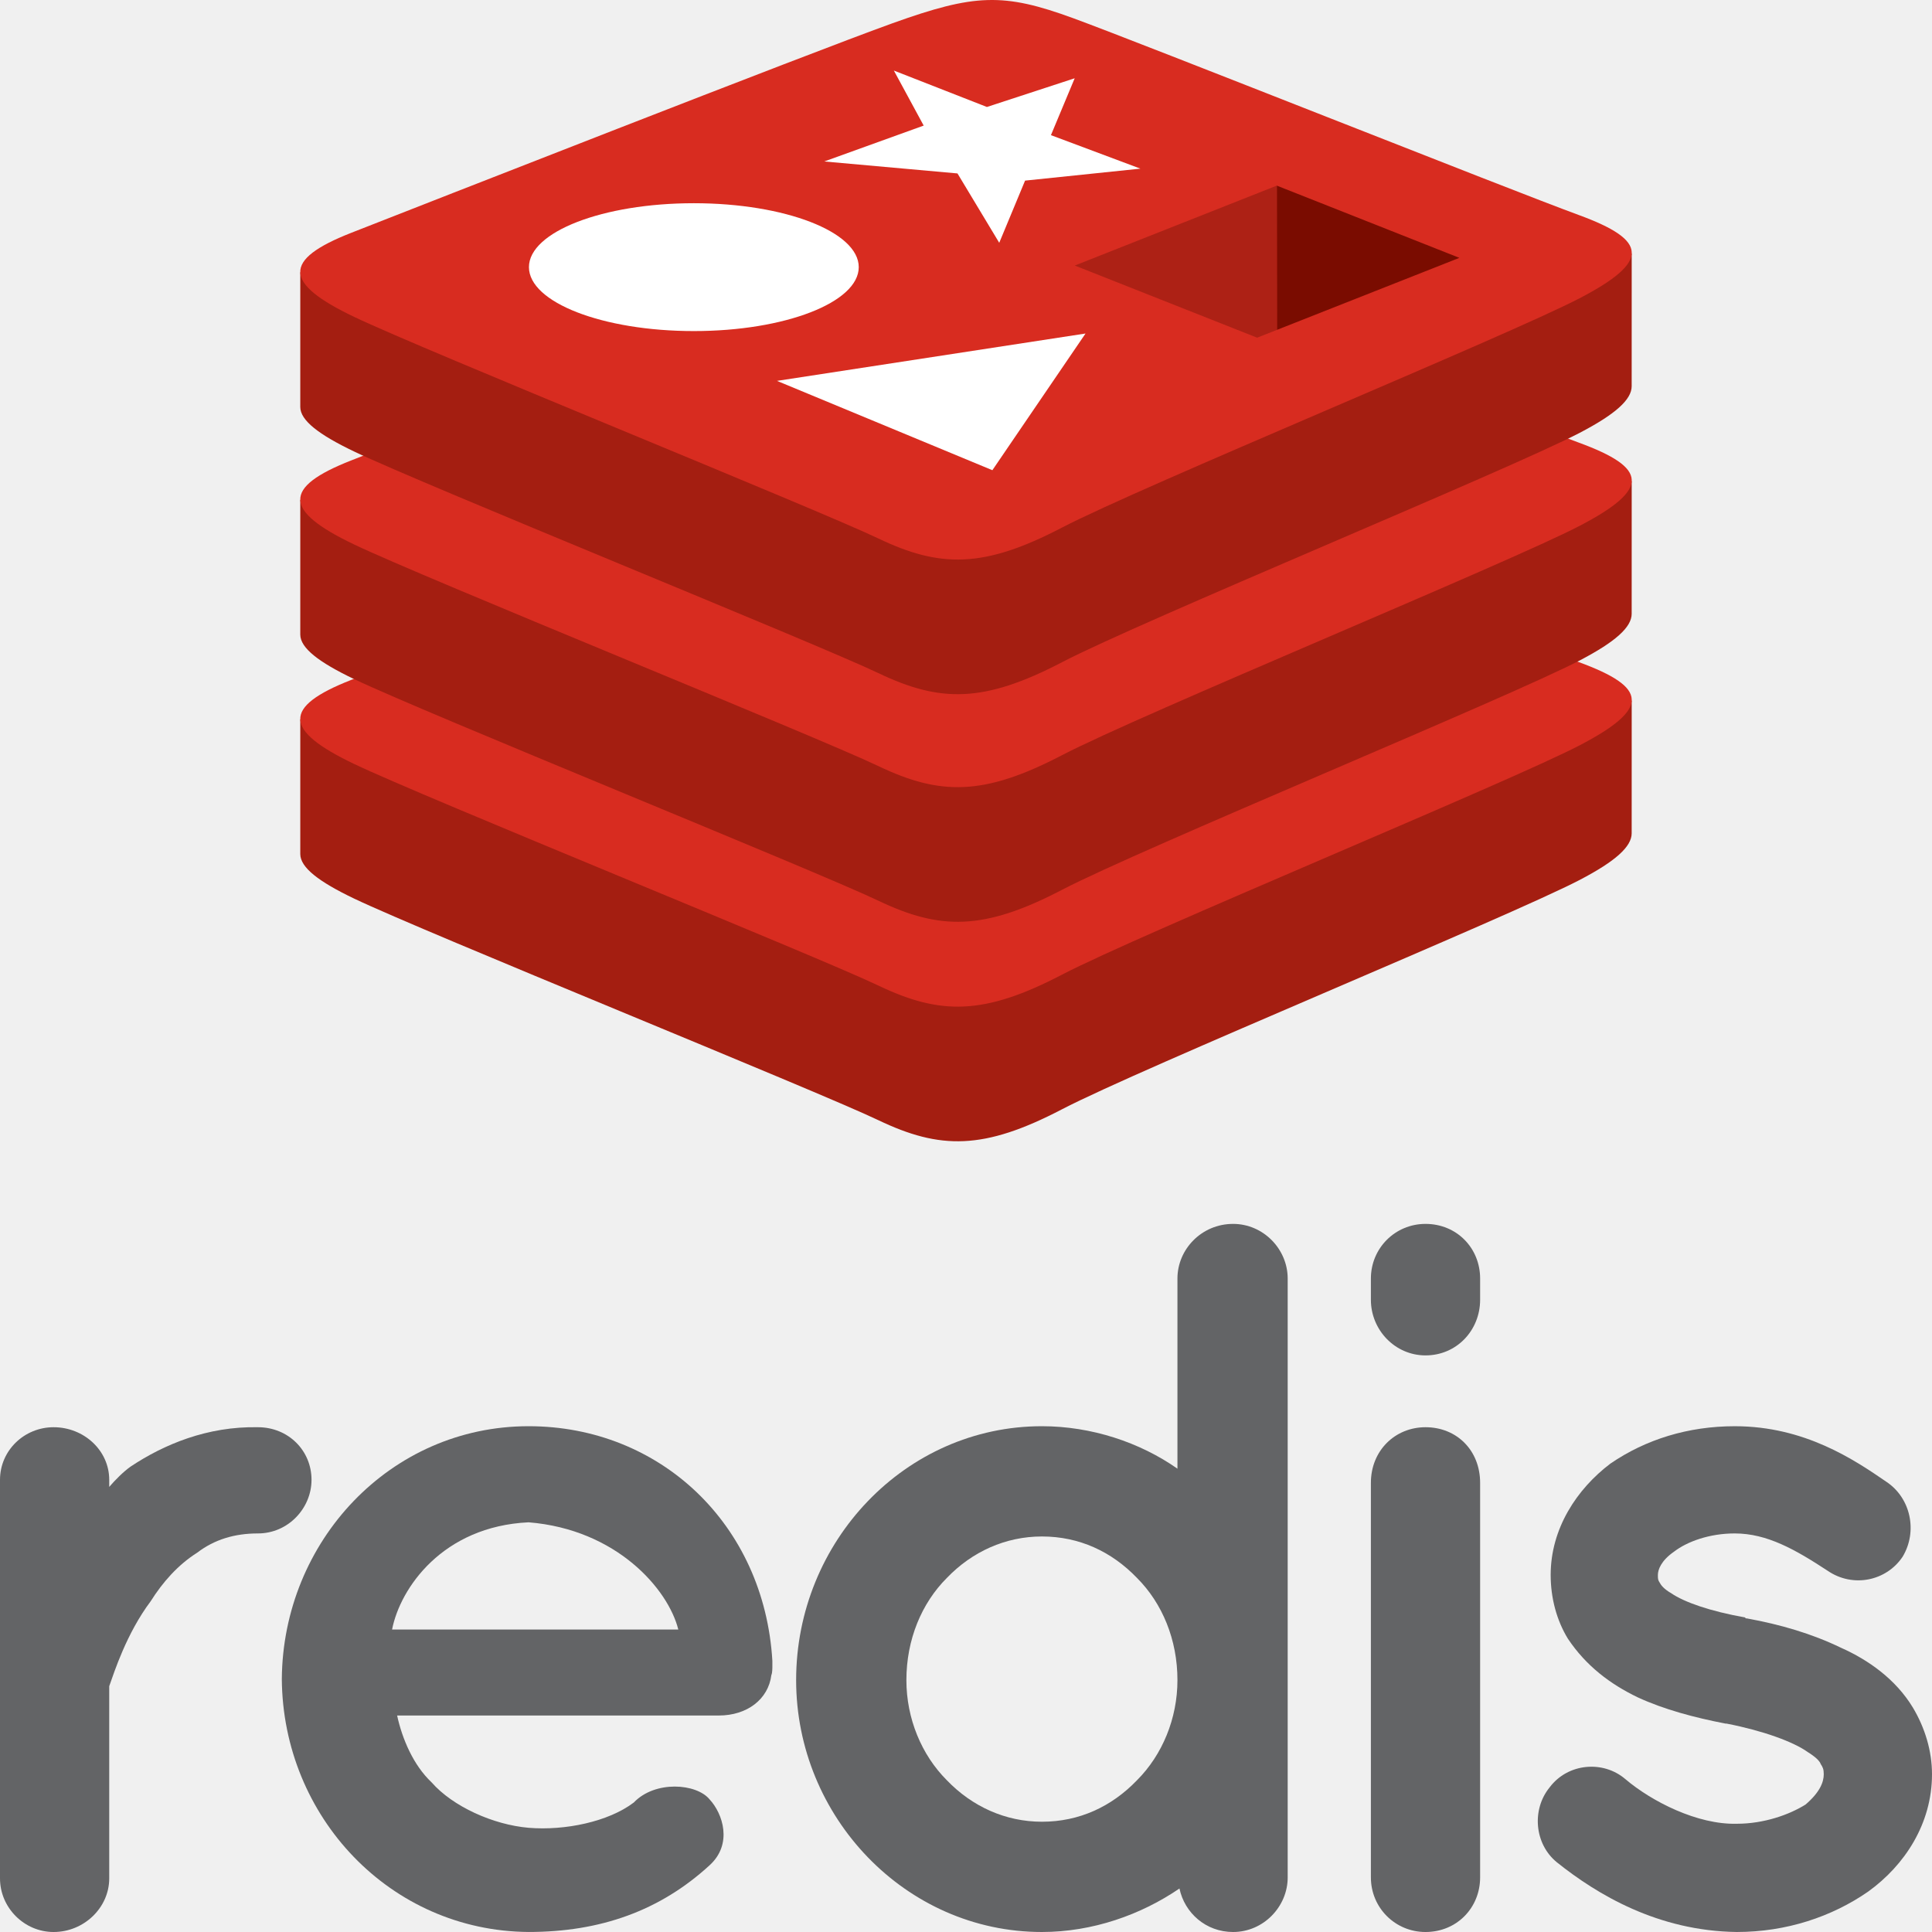
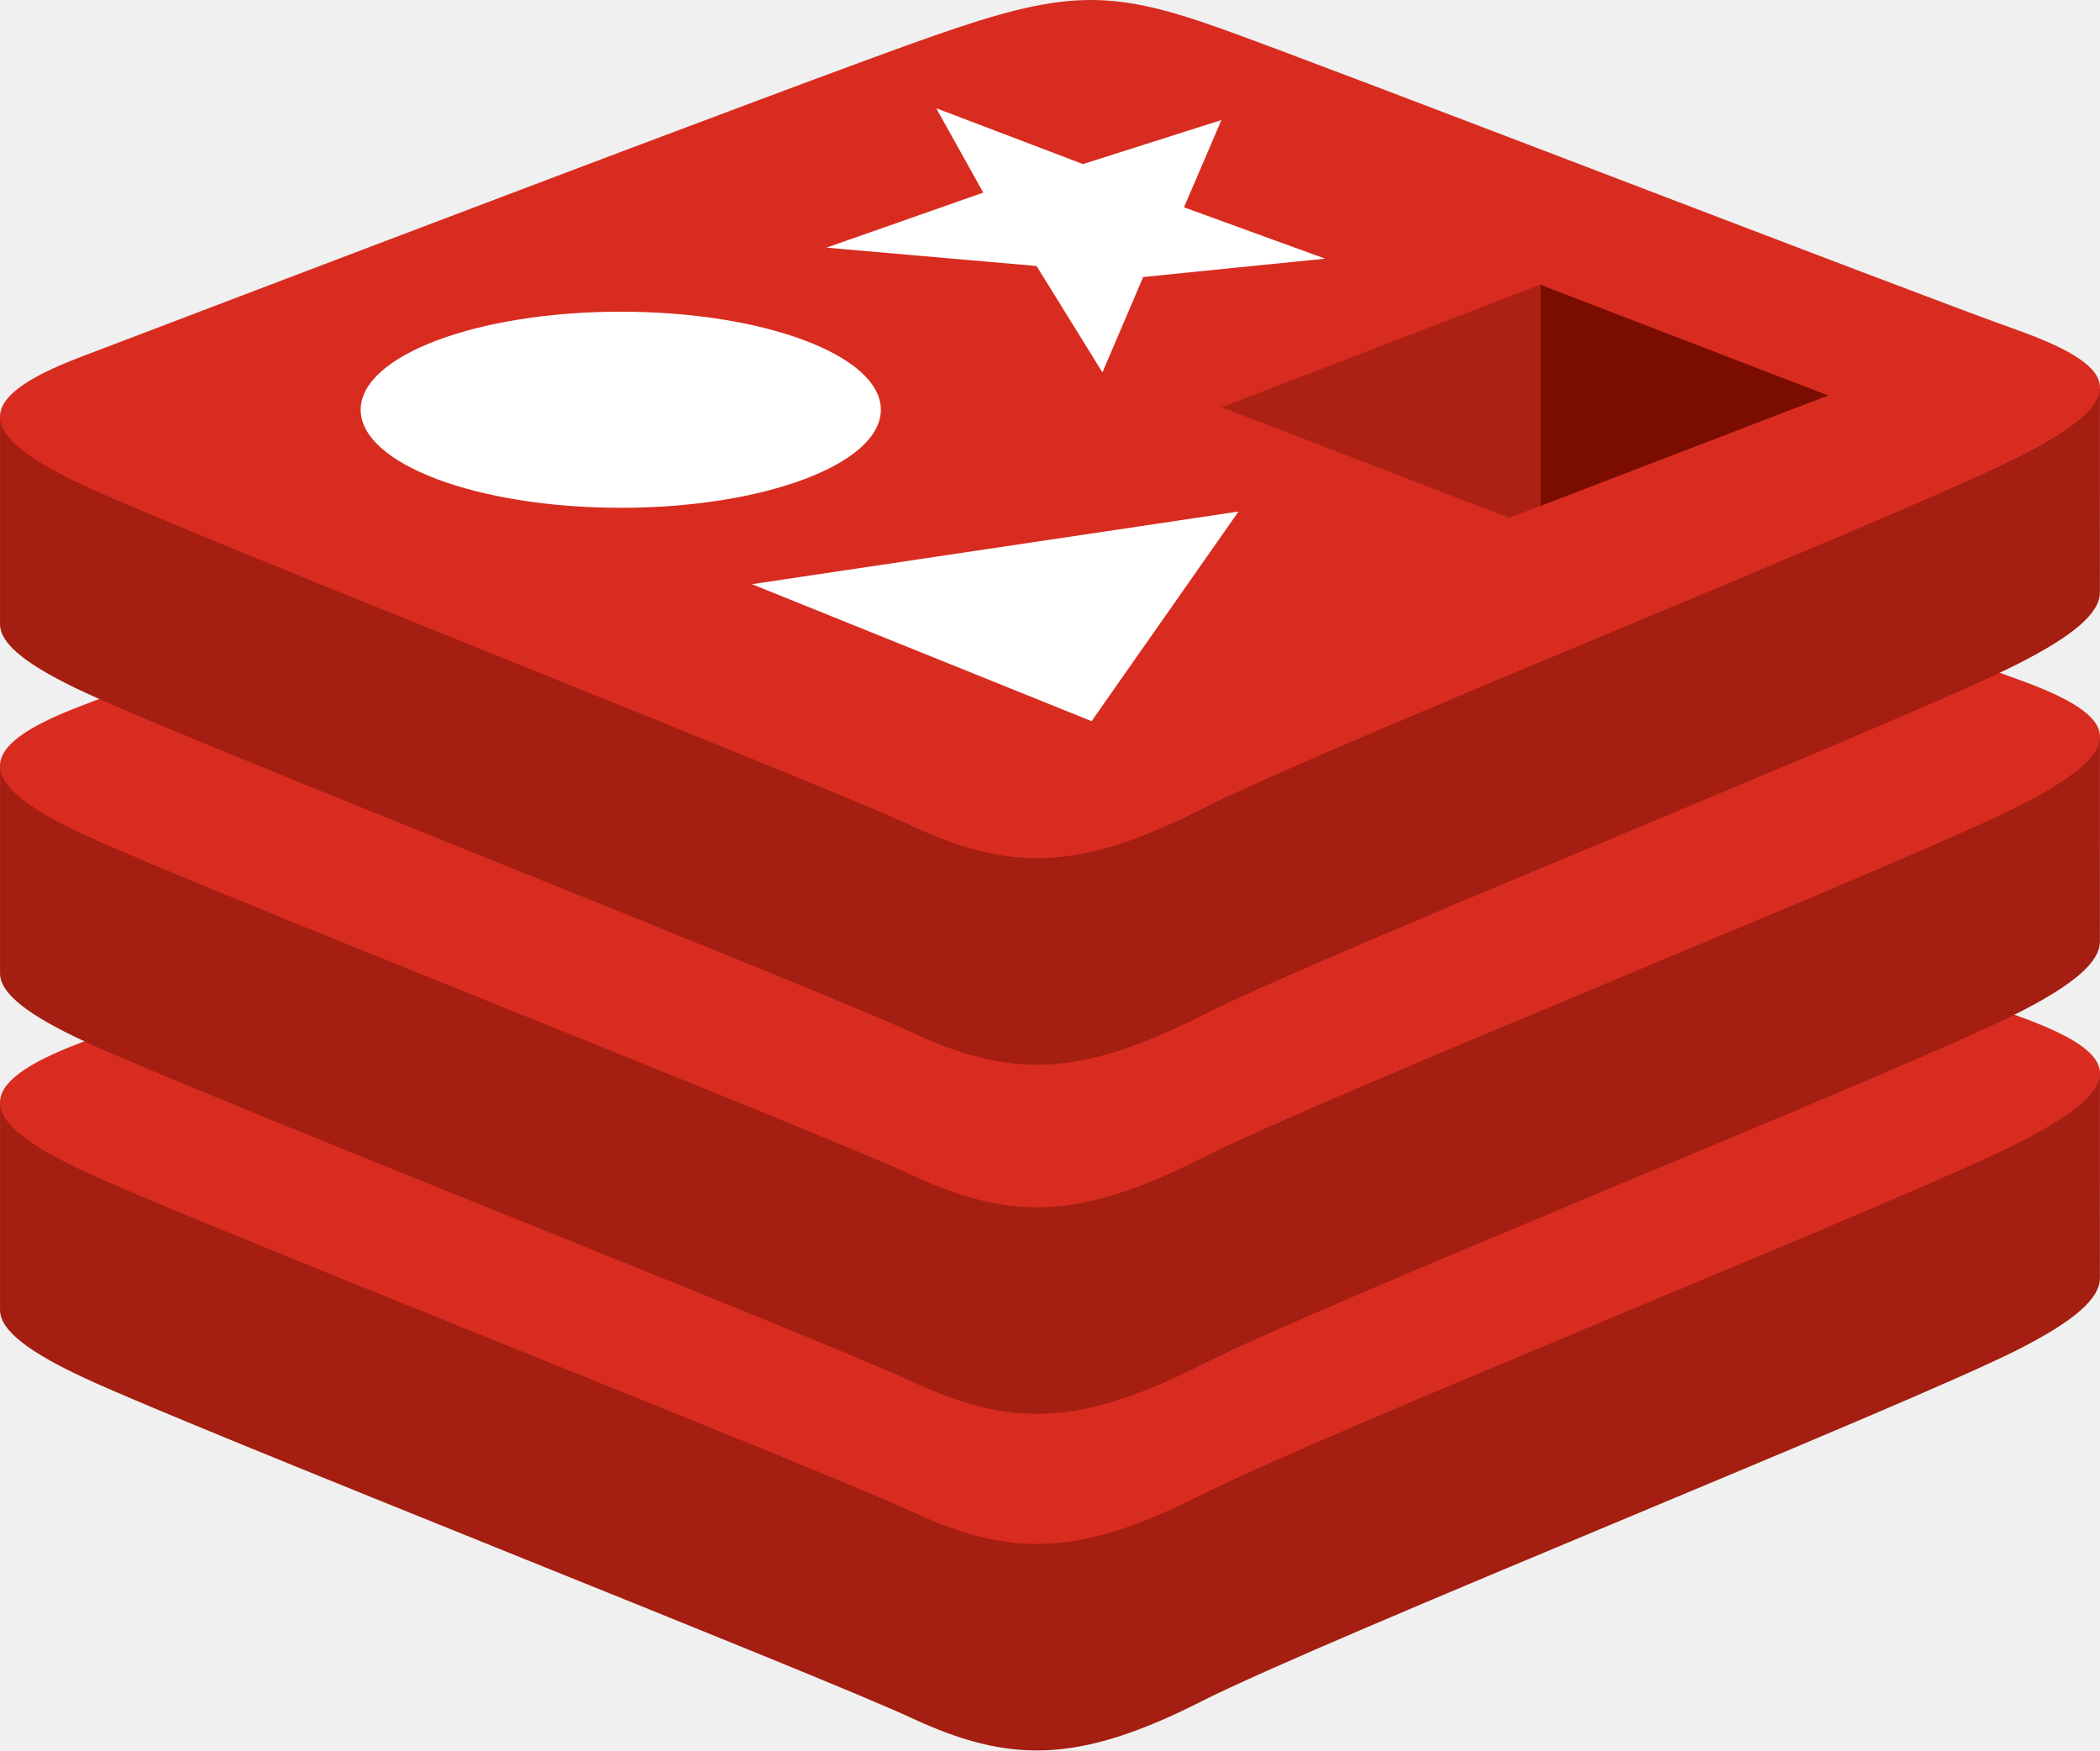
- <svg xmlns="http://www.w3.org/2000/svg" version="1.1" id="Layer_1" x="0px" y="0px" width="50" height="50" viewBox="0 0 50 50" enable-background="new 0 0 800 600" xml:space="preserve">
+ <svg xmlns="http://www.w3.org/2000/svg" version="1.1" id="Layer_1" x="0px" y="0px" width="60" height="50" viewBox="0 0 60 50" enable-background="new 0 0 800 600" xml:space="preserve">
  <defs id="defs45" />
-   <g id="g3056" transform="matrix(0.4632046,0,0,0.4632607,-21.32046,-27.43584)">
-     <g transform="matrix(0.437295,0,0,0.437295,-120.9481,22.83169)" id="g7">
-       <path d="m 421.641,272.268 c 0,3.619 -2.973,6.849 -6.85,6.849 -2.973,0 -5.557,0.776 -7.754,2.456 -2.455,1.552 -4.394,3.748 -5.944,6.203 -3.102,4.136 -4.651,9.046 -5.298,10.854 v 24.554 c 0,3.748 -3.23,6.85 -7.107,6.85 -3.748,0 -6.849,-3.102 -6.849,-6.85 v -50.916 c 0,-3.748 3.101,-6.72 6.849,-6.72 3.877,0 7.107,2.973 7.107,6.72 v 0.905 c 0.775,-0.905 1.809,-1.938 2.714,-2.585 4.265,-2.842 9.821,-5.169 16.282,-5.04 3.877,0 6.85,2.973 6.85,6.72 z" id="path9" style="fill:#636466" />
-       <path d="m 417.846,297.726 c 0.13,-17.575 13.828,-32.307 31.531,-32.307 16.8,0 30.11,12.535 31.145,29.98 0,0.13 0,0.389 0,0.646 0,0.259 0,0.904 -0.129,1.163 -0.389,3.102 -3.102,5.17 -6.721,5.17 h -41.094 c 0.646,2.973 2.067,6.332 4.394,8.529 2.714,3.102 7.883,5.426 12.405,5.814 4.652,0.387 10.209,-0.775 13.44,-3.23 2.713,-2.844 8.012,-2.455 9.692,-0.389 1.68,1.811 2.972,5.688 0,8.4 -6.333,5.814 -13.957,8.529 -23.133,8.529 -17.702,-0.127 -31.4,-14.73 -31.53,-32.305 z m 14.086,-6.332 h 36.571 c -1.292,-5.169 -7.883,-12.793 -19.126,-13.698 -10.983,0.516 -16.411,8.4 -17.445,13.698 z" id="path11" style="fill:#636466" />
-       <path d="m 546.363,323.055 c 0,3.748 -3.102,6.979 -6.979,6.979 -3.489,0 -6.202,-2.455 -6.849,-5.557 -4.91,3.359 -11.113,5.557 -17.575,5.557 -17.445,0 -31.402,-14.732 -31.402,-32.178 0,-17.705 13.957,-32.437 31.402,-32.437 6.333,0 12.535,2.067 17.316,5.427 v -24.294 c 0,-3.748 3.102,-6.979 7.107,-6.979 3.877,0 6.979,3.231 6.979,6.979 v 51.174 c 0,0 0,0 0,0.13 v 25.199 z m -31.402,-43.55 c -4.652,0 -8.917,1.938 -12.146,5.298 -3.231,3.231 -5.17,7.882 -5.17,13.052 0,4.91 1.938,9.562 5.17,12.793 3.229,3.361 7.494,5.299 12.146,5.299 4.781,0 8.917,-1.938 12.147,-5.299 3.23,-3.23 5.169,-7.883 5.169,-12.793 0,-5.17 -1.938,-9.821 -5.169,-13.052 -3.23,-3.36 -7.366,-5.298 -12.147,-5.298 z" id="path13" style="fill:#636466" />
-       <path d="m 570.949,249.266 c 0,3.877 -2.972,7.107 -6.979,7.107 -3.877,0 -6.978,-3.23 -6.978,-7.107 v -2.714 c 0,-3.877 3.101,-6.979 6.978,-6.979 4.007,0 6.979,3.102 6.979,6.979 v 2.714 z m 0,23.39 v 50.399 c 0,3.877 -2.972,6.979 -6.979,6.979 -3.877,0 -6.978,-3.102 -6.978,-6.979 v -50.399 c 0,-4.135 3.101,-7.108 6.978,-7.108 4.008,0 6.979,2.973 6.979,7.108 z" id="path15" style="fill:#636466" />
-       <path d="m 579.833,311.553 c 2.326,-3.1 6.85,-3.488 9.692,-1.033 3.36,2.844 9.176,5.814 14.215,5.686 3.489,0 6.72,-1.162 8.788,-2.455 1.809,-1.551 2.325,-2.842 2.325,-3.877 0,-0.646 -0.129,-0.904 -0.387,-1.293 -0.13,-0.387 -0.646,-0.904 -1.681,-1.549 -1.809,-1.293 -5.686,-2.715 -10.338,-3.619 h -0.129 c -4.007,-0.775 -7.884,-1.809 -11.243,-3.361 -3.489,-1.679 -6.591,-4.005 -8.917,-7.494 -1.421,-2.326 -2.196,-5.169 -2.196,-8.141 0,-5.945 3.36,-10.985 7.624,-14.216 4.523,-3.101 9.951,-4.781 15.896,-4.781 8.916,0 15.248,4.265 19.384,7.107 3.102,2.068 4.006,6.333 2.067,9.562 -2.067,3.102 -6.332,4.007 -9.562,1.81 -4.135,-2.713 -7.754,-4.782 -11.889,-4.782 -3.231,0 -6.074,1.034 -7.754,2.326 -1.68,1.164 -2.067,2.327 -2.067,2.973 0,0.516 0,0.646 0.258,1.033 0.13,0.258 0.517,0.775 1.422,1.292 1.681,1.163 5.04,2.326 9.434,3.102 l 0.129,0.13 h 0.13 c 4.265,0.774 8.271,1.938 12.018,3.747 3.489,1.551 6.979,4.006 9.176,7.624 1.551,2.584 2.455,5.557 2.455,8.529 0,6.332 -3.489,11.631 -8.142,14.99 -4.652,3.23 -10.468,5.17 -16.8,5.17 -10.079,-0.129 -17.833,-4.781 -23.002,-8.916 -2.844,-2.326 -3.231,-6.721 -0.906,-9.564 z" id="path17" style="fill:#636466" />
+   <g id="g3042" transform="matrix(0.8065484,0,0,0.7842307,-4.0670955e-7,-53.42307)">
+     <g transform="matrix(0.437295,0,0,0.437295,-74.91995,-31.19374)" id="g19">
+       <path d="m 334.774,339.535 c -9.078,4.732 -56.106,24.068 -66.118,29.287 -10.012,5.221 -15.574,5.17 -23.483,1.389 -7.909,-3.781 -57.955,-23.996 -66.97,-28.305 -4.506,-2.154 -6.875,-3.971 -6.875,-5.688 0,-1.713 0,-17.195 0,-17.195 0,0 65.153,-14.184 75.672,-17.957 10.518,-3.774 14.167,-3.91 23.118,-0.631 8.952,3.279 62.474,12.936 71.321,16.176 0,0 -0.004,15.357 -0.004,16.951 10e-4,1.7 -2.04,3.565 -6.661,5.973 z" id="path21" style="fill:#a41e11" />
+       <path d="m 334.774,322.336 c -9.078,4.73 -56.106,24.068 -66.118,29.287 -10.012,5.221 -15.574,5.17 -23.483,1.389 -7.91,-3.779 -57.955,-23.998 -66.97,-28.305 -9.015,-4.309 -9.204,-7.275 -0.348,-10.742 8.855,-3.469 58.626,-22.996 69.146,-26.77 10.518,-3.772 14.167,-3.91 23.118,-0.63 8.952,3.279 55.699,21.886 64.545,25.126 8.848,3.243 9.188,5.913 0.11,10.645 z" id="path23" style="fill:#d82c20" />
+       <path d="m 334.774,311.496 c -9.078,4.732 -56.106,24.068 -66.118,29.289 -10.012,5.219 -15.574,5.168 -23.483,1.387 -7.91,-3.779 -57.955,-23.996 -66.97,-28.305 -4.506,-2.154 -6.875,-3.969 -6.875,-5.686 0,-1.713 0,-17.197 0,-17.197 0,0 65.153,-14.183 75.672,-17.957 10.518,-3.773 14.167,-3.91 23.118,-0.631 8.952,3.279 62.474,12.934 71.321,16.175 0,0 -0.004,15.357 -0.004,16.953 10e-4,1.699 -2.04,3.564 -6.661,5.972 z" id="path25" style="fill:#a41e11" />
+       <path d="m 334.774,294.297 c -9.078,4.732 -56.106,24.068 -66.118,29.289 -10.012,5.219 -15.574,5.168 -23.483,1.387 -7.91,-3.779 -57.955,-23.997 -66.97,-28.305 -9.015,-4.308 -9.204,-7.274 -0.348,-10.743 8.855,-3.467 58.626,-22.995 69.146,-26.768 10.518,-3.773 14.167,-3.91 23.118,-0.631 8.952,3.279 55.699,21.885 64.545,25.126 8.848,3.242 9.188,5.913 0.11,10.645 z" id="path27" style="fill:#d82c20" />
+       <path d="m 334.774,282.419 c -9.078,4.732 -56.106,24.069 -66.118,29.29 -10.012,5.219 -15.574,5.168 -23.483,1.387 -7.91,-3.779 -57.955,-23.997 -66.97,-28.305 -4.506,-2.154 -6.875,-3.97 -6.875,-5.686 0,-1.714 0,-17.197 0,-17.197 0,0 65.153,-14.183 75.672,-17.956 10.518,-3.774 14.167,-3.91 23.118,-0.631 8.952,3.279 62.474,12.934 71.321,16.175 0,0 -0.004,15.357 -0.004,16.952 10e-4,1.698 -2.04,3.563 -6.661,5.971 z" id="path29" style="fill:#a41e11" />
+       <path d="m 334.774,265.22 c -9.078,4.732 -56.106,24.069 -66.118,29.289 -10.012,5.219 -15.574,5.168 -23.483,1.388 -7.909,-3.78 -57.955,-23.997 -66.97,-28.305 -9.015,-4.308 -9.204,-7.275 -0.348,-10.743 8.855,-3.468 58.626,-22.994 69.146,-26.768 10.518,-3.774 14.167,-3.91 23.118,-0.63 8.952,3.279 55.699,21.885 64.545,25.126 8.848,3.24 9.188,5.912 0.11,10.643 z" id="path31" style="fill:#d82c20" />
+       <polygon points="238.277,247.74 250.978,243.157 247.168,236.128 259.055,240.78 270.272,237.111 267.236,244.379 278.667,248.657 263.933,250.186 260.631,258.13 255.296,249.269 " id="polygon33" style="fill:#ffffff" />
+       <polygon points="271.656,269.72 259.753,287.181 232.236,275.771 " id="polygon35" style="fill:#ffffff" />
+       <ellipse cx="221.612" cy="261.241" rx="21.069" ry="8.167" id="ellipse37" style="fill:#ffffff" d="m 242.681,261.241 c 0,4.511 -9.433,8.167 -21.069,8.167 -11.636,0 -21.069,-3.656 -21.069,-8.167 0,-4.511 9.433,-8.167 21.069,-8.167 11.636,0 21.069,3.656 21.069,8.167 z" />
    </g>
-     <g transform="translate(62.80446,-8.898305)" id="g3042">
-       <g id="g19" transform="matrix(0.437295,0,0,0.437295,-74.91995,-31.19374)">
-         <path style="fill:#a41e11" id="path21" d="m 334.774,339.535 c -9.078,4.732 -56.106,24.068 -66.118,29.287 -10.012,5.221 -15.574,5.17 -23.483,1.389 -7.909,-3.781 -57.955,-23.996 -66.97,-28.305 -4.506,-2.154 -6.875,-3.971 -6.875,-5.688 0,-1.713 0,-17.195 0,-17.195 0,0 65.153,-14.184 75.672,-17.957 10.518,-3.774 14.167,-3.91 23.118,-0.631 8.952,3.279 62.474,12.936 71.321,16.176 0,0 -0.004,15.357 -0.004,16.951 10e-4,1.7 -2.04,3.565 -6.661,5.973 z" />
-         <path style="fill:#d82c20" id="path23" d="m 334.774,322.336 c -9.078,4.73 -56.106,24.068 -66.118,29.287 -10.012,5.221 -15.574,5.17 -23.483,1.389 -7.91,-3.779 -57.955,-23.998 -66.97,-28.305 -9.015,-4.309 -9.204,-7.275 -0.348,-10.742 8.855,-3.469 58.626,-22.996 69.146,-26.77 10.518,-3.772 14.167,-3.91 23.118,-0.63 8.952,3.279 55.699,21.886 64.545,25.126 8.848,3.243 9.188,5.913 0.11,10.645 z" />
-         <path style="fill:#a41e11" id="path25" d="m 334.774,311.496 c -9.078,4.732 -56.106,24.068 -66.118,29.289 -10.012,5.219 -15.574,5.168 -23.483,1.387 -7.91,-3.779 -57.955,-23.996 -66.97,-28.305 -4.506,-2.154 -6.875,-3.969 -6.875,-5.686 0,-1.713 0,-17.197 0,-17.197 0,0 65.153,-14.183 75.672,-17.957 10.518,-3.773 14.167,-3.91 23.118,-0.631 8.952,3.279 62.474,12.934 71.321,16.175 0,0 -0.004,15.357 -0.004,16.953 10e-4,1.699 -2.04,3.564 -6.661,5.972 z" />
-         <path style="fill:#d82c20" id="path27" d="m 334.774,294.297 c -9.078,4.732 -56.106,24.068 -66.118,29.289 -10.012,5.219 -15.574,5.168 -23.483,1.387 -7.91,-3.779 -57.955,-23.997 -66.97,-28.305 -9.015,-4.308 -9.204,-7.274 -0.348,-10.743 8.855,-3.467 58.626,-22.995 69.146,-26.768 10.518,-3.773 14.167,-3.91 23.118,-0.631 8.952,3.279 55.699,21.885 64.545,25.126 8.848,3.242 9.188,5.913 0.11,10.645 z" />
-         <path style="fill:#a41e11" id="path29" d="m 334.774,282.419 c -9.078,4.732 -56.106,24.069 -66.118,29.29 -10.012,5.219 -15.574,5.168 -23.483,1.387 -7.91,-3.779 -57.955,-23.997 -66.97,-28.305 -4.506,-2.154 -6.875,-3.97 -6.875,-5.686 0,-1.714 0,-17.197 0,-17.197 0,0 65.153,-14.183 75.672,-17.956 10.518,-3.774 14.167,-3.91 23.118,-0.631 8.952,3.279 62.474,12.934 71.321,16.175 0,0 -0.004,15.357 -0.004,16.952 10e-4,1.698 -2.04,3.563 -6.661,5.971 z" />
-         <path style="fill:#d82c20" id="path31" d="m 334.774,265.22 c -9.078,4.732 -56.106,24.069 -66.118,29.289 -10.012,5.219 -15.574,5.168 -23.483,1.388 -7.909,-3.78 -57.955,-23.997 -66.97,-28.305 -9.015,-4.308 -9.204,-7.275 -0.348,-10.743 8.855,-3.468 58.626,-22.994 69.146,-26.768 10.518,-3.774 14.167,-3.91 23.118,-0.63 8.952,3.279 55.699,21.885 64.545,25.126 8.848,3.24 9.188,5.912 0.11,10.643 z" />
-         <polygon style="fill:#ffffff" id="polygon33" points="260.631,258.13 255.296,249.269 238.277,247.74 250.978,243.157 247.168,236.128 259.055,240.78 270.272,237.111 267.236,244.379 278.667,248.657 263.933,250.186 " />
-         <polygon style="fill:#ffffff" id="polygon35" points="271.656,269.72 259.753,287.181 232.236,275.771 " />
-         <ellipse d="m 242.681,261.241 c 0,4.511 -9.433,8.167 -21.069,8.167 -11.636,0 -21.069,-3.656 -21.069,-8.167 0,-4.511 9.433,-8.167 21.069,-8.167 11.636,0 21.069,3.656 21.069,8.167 z" style="fill:#ffffff" id="ellipse37" ry="8.167" rx="21.069" cy="261.241" cx="221.612" />
-       </g>
-       <polygon style="fill:#7a0c00" id="polygon39" points="296.107,269.257 296.094,250.826 319.421,260.053 " transform="matrix(0.437295,0,0,0.437295,-74.91995,-31.19374)" />
-       <polygon style="fill:#ad2115" id="polygon41" points="270.281,261.036 296.094,250.826 296.107,269.257 293.582,270.253 " transform="matrix(0.437295,0,0,0.437295,-74.91995,-31.19374)" />
-     </g>
+     <polygon transform="matrix(0.437295,0,0,0.437295,-74.91995,-31.19374)" points="296.107,269.257 296.094,250.826 319.421,260.053 " id="polygon39" style="fill:#7a0c00" />
+     <polygon transform="matrix(0.437295,0,0,0.437295,-74.91995,-31.19374)" points="270.281,261.036 296.094,250.826 296.107,269.257 293.582,270.253 " id="polygon41" style="fill:#ad2115" />
  </g>
</svg>
